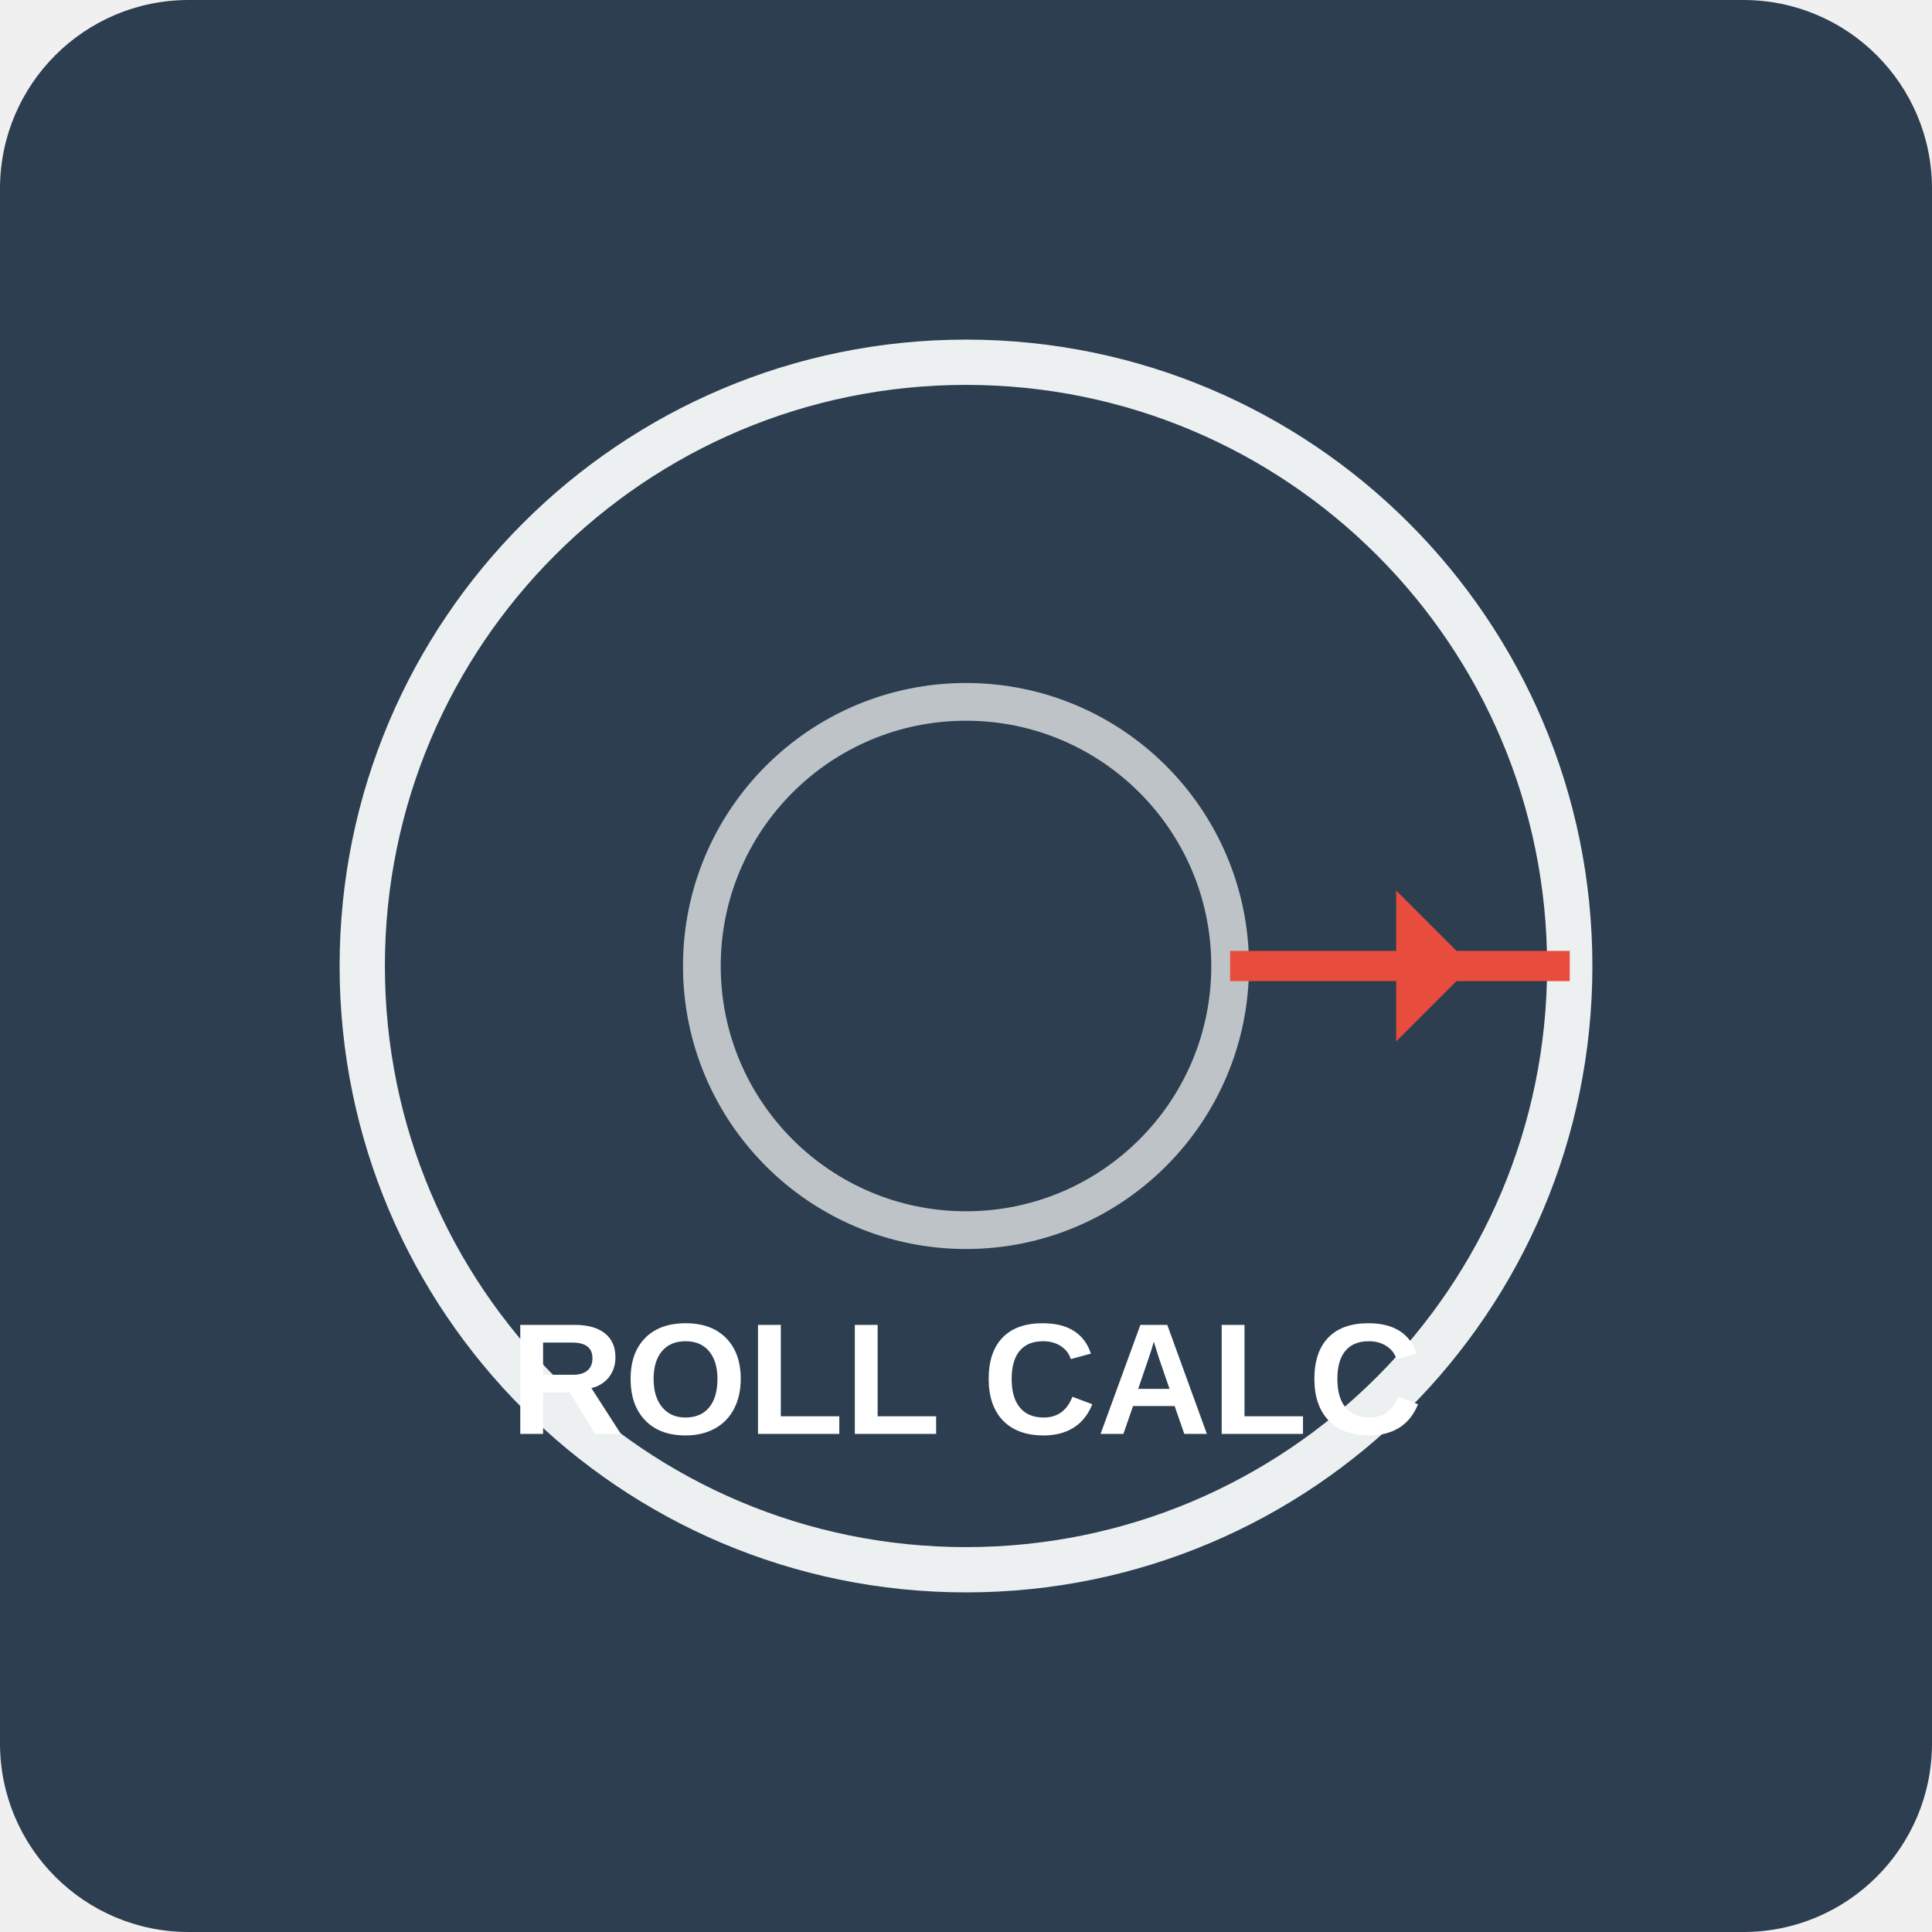
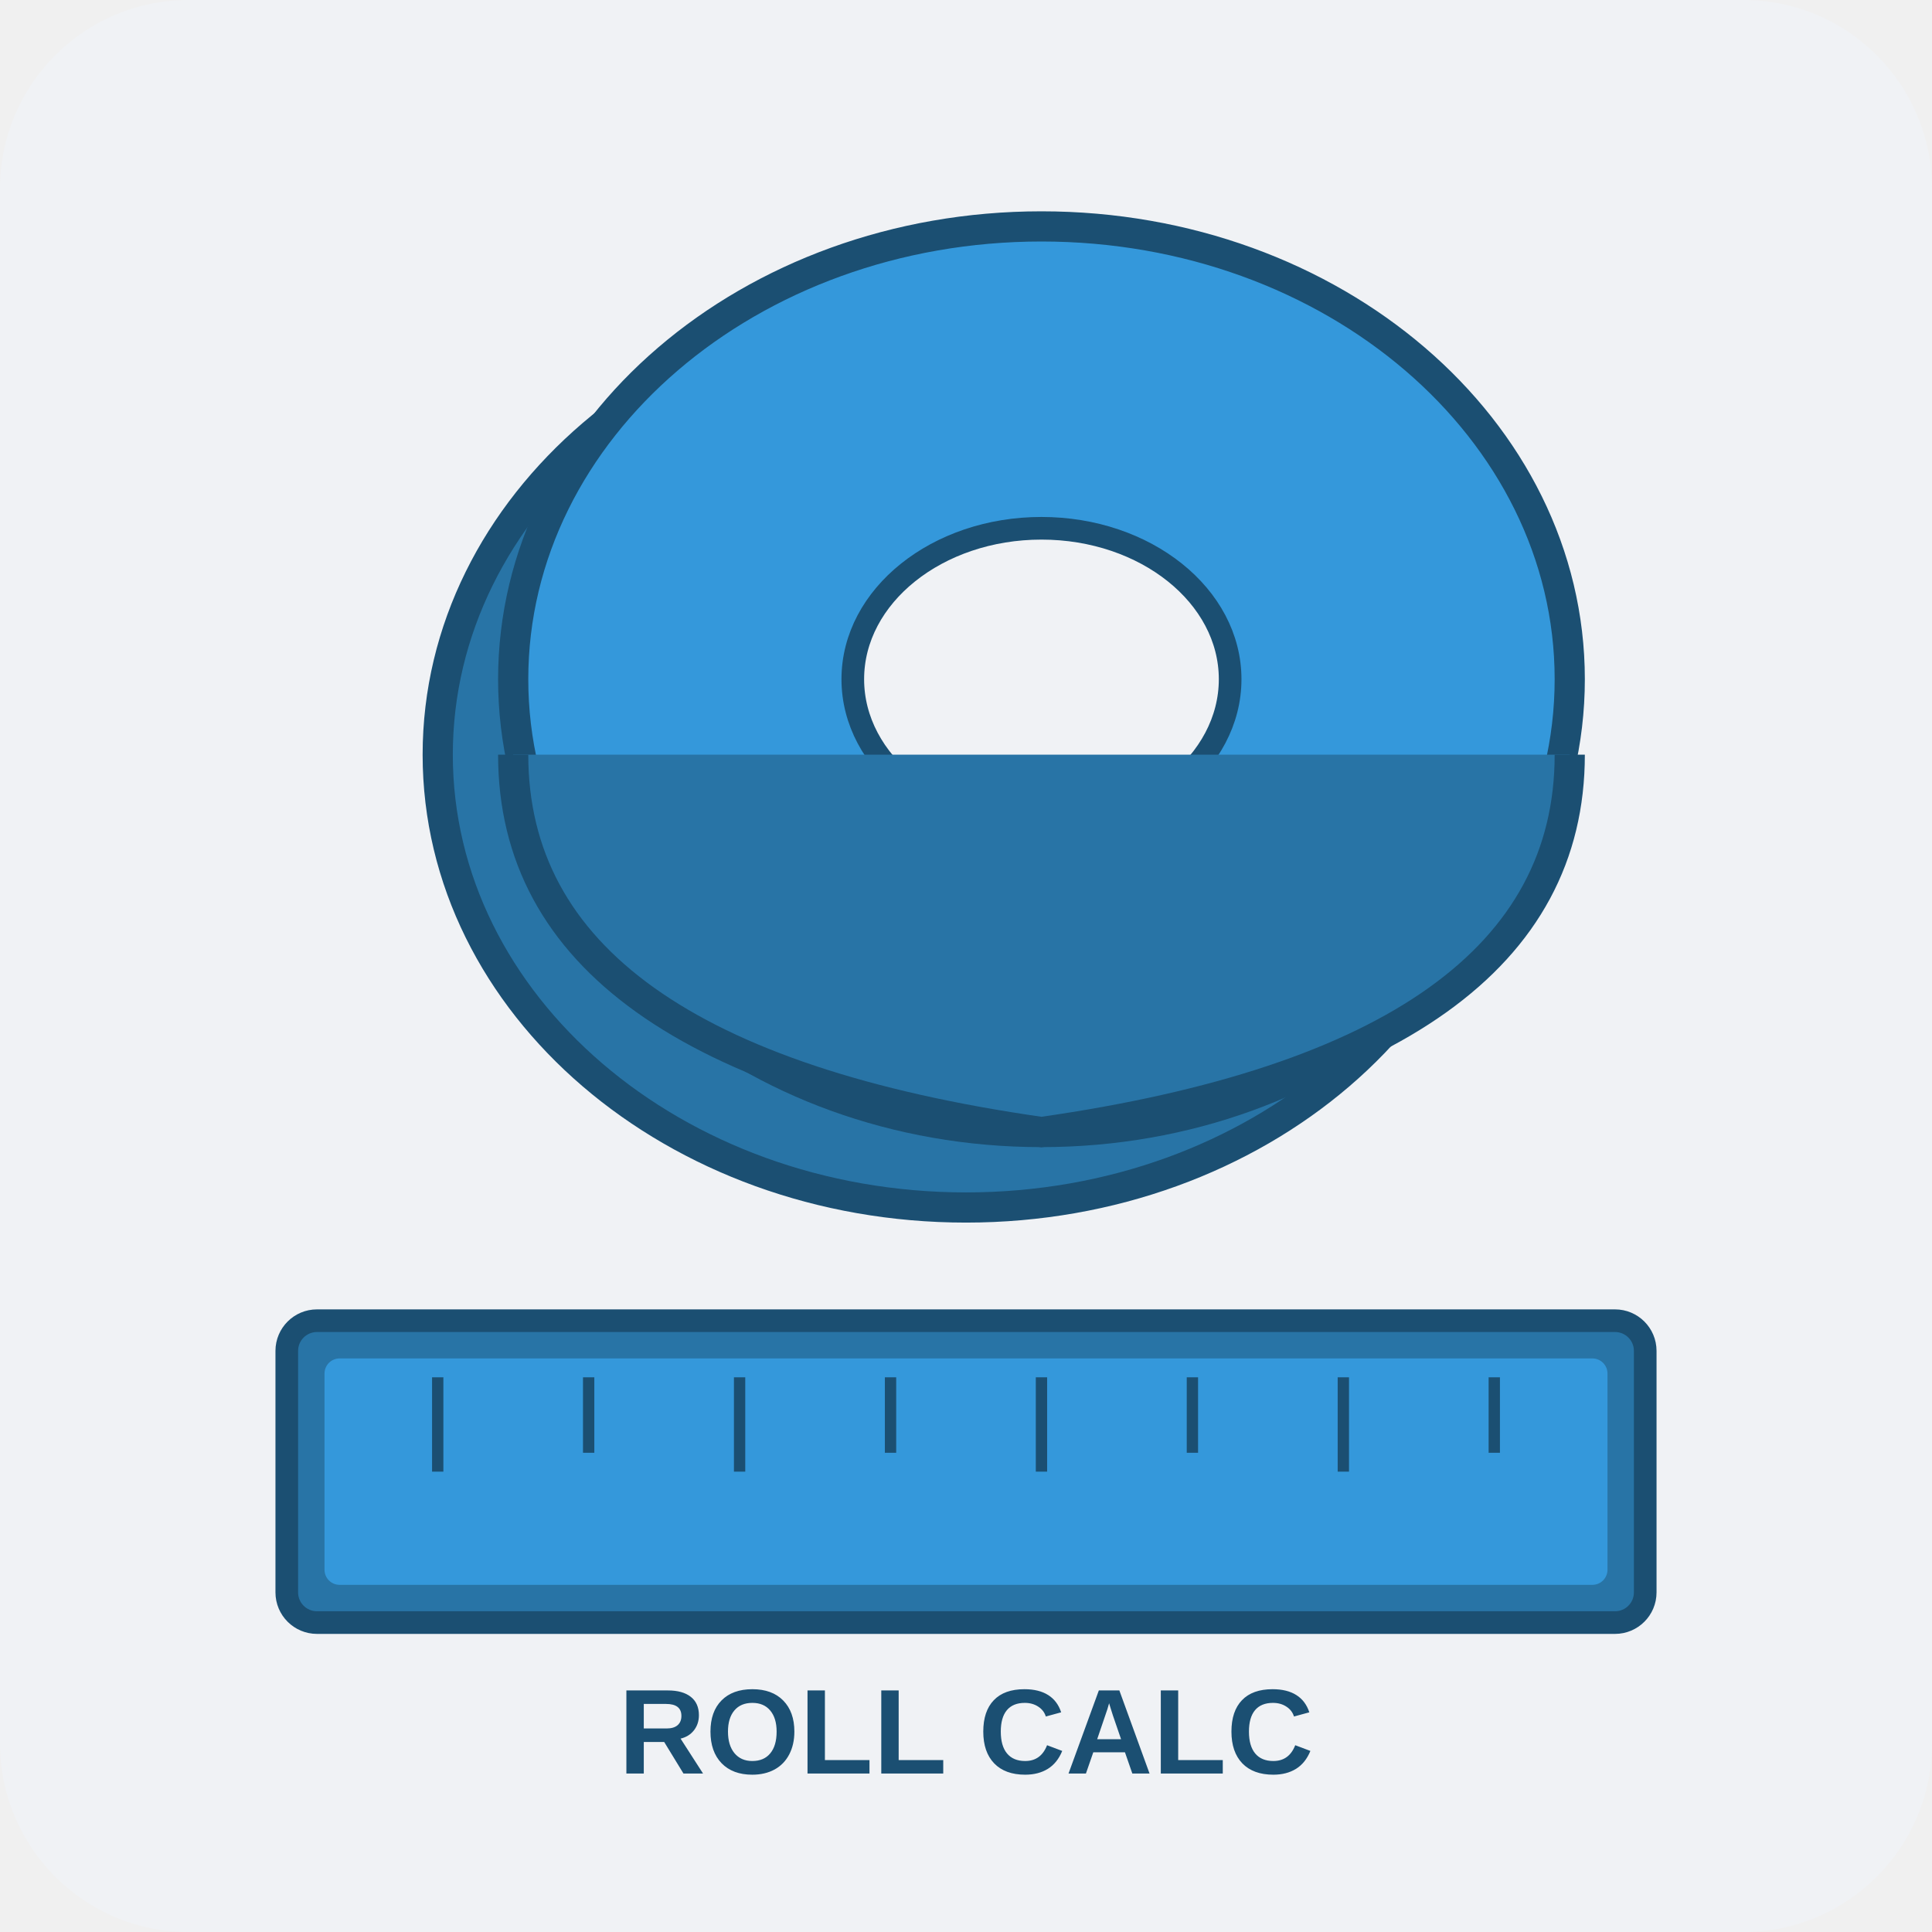
- <svg xmlns="http://www.w3.org/2000/svg" width="512" height="512">
-   <rect width="512" height="512" fill="#2c3e50" rx="50" />
-   <circle cx="256" cy="256" r="160" fill="none" stroke="#ecf0f1" stroke-width="12" />
-   <circle cx="256" cy="256" r="70" fill="none" stroke="#bdc3c7" stroke-width="10" />
-   <path d="M 326 256 L 416 256" stroke="#e74c3c" stroke-width="8" />
-   <path d="M 390 256 L 370 236 L 370 276 Z" fill="#e74c3c" />
-   <text x="256" y="380" font-size="42" fill="white" text-anchor="middle" font-family="Arial" font-weight="bold">ROLL CALC</text>
+ <svg xmlns="http://www.w3.org/2000/svg" width="512" height="512" viewBox="0 0 512 512">
+   <rect width="512" height="512" fill="#f0f2f5" rx="50" />
+   <g transform="translate(256, 200)">
+     <ellipse cx="0" cy="0" rx="140" ry="120" fill="#2874A6" stroke="#1B4F72" stroke-width="8" />
+     <ellipse cx="20" cy="-20" rx="140" ry="120" fill="#3498DB" stroke="#1B4F72" stroke-width="8" />
+     <ellipse cx="20" cy="-20" rx="50" ry="40" fill="#f0f2f5" stroke="#1B4F72" stroke-width="6" />
+     <path d="M -120 0 Q -120 80 20 100 Q 160 80 160 0" fill="#2874A6" stroke="#1B4F72" stroke-width="8" />
+   </g>
+   <g transform="translate(256, 350)">
+     <rect x="-180" y="0" width="360" height="80" fill="#2874A6" stroke="#1B4F72" stroke-width="6" rx="8" />
+     <rect x="-170" y="10" width="340" height="60" fill="#3498DB" rx="4" />
+     <g stroke="#1B4F72" stroke-width="3">
+       <line x1="-140" y1="15" x2="-140" y2="40" />
+       <line x1="-100" y1="15" x2="-100" y2="35" />
+       <line x1="-60" y1="15" x2="-60" y2="40" />
+       <line x1="-20" y1="15" x2="-20" y2="35" />
+       <line x1="20" y1="15" x2="20" y2="40" />
+       <line x1="60" y1="15" x2="60" y2="35" />
+       <line x1="100" y1="15" x2="100" y2="40" />
+       <line x1="140" y1="15" x2="140" y2="35" />
+     </g>
+   </g>
+   <text x="256" y="470" font-size="32" fill="#1B4F72" text-anchor="middle" font-family="Arial" font-weight="bold">ROLL CALC</text>
</svg>
